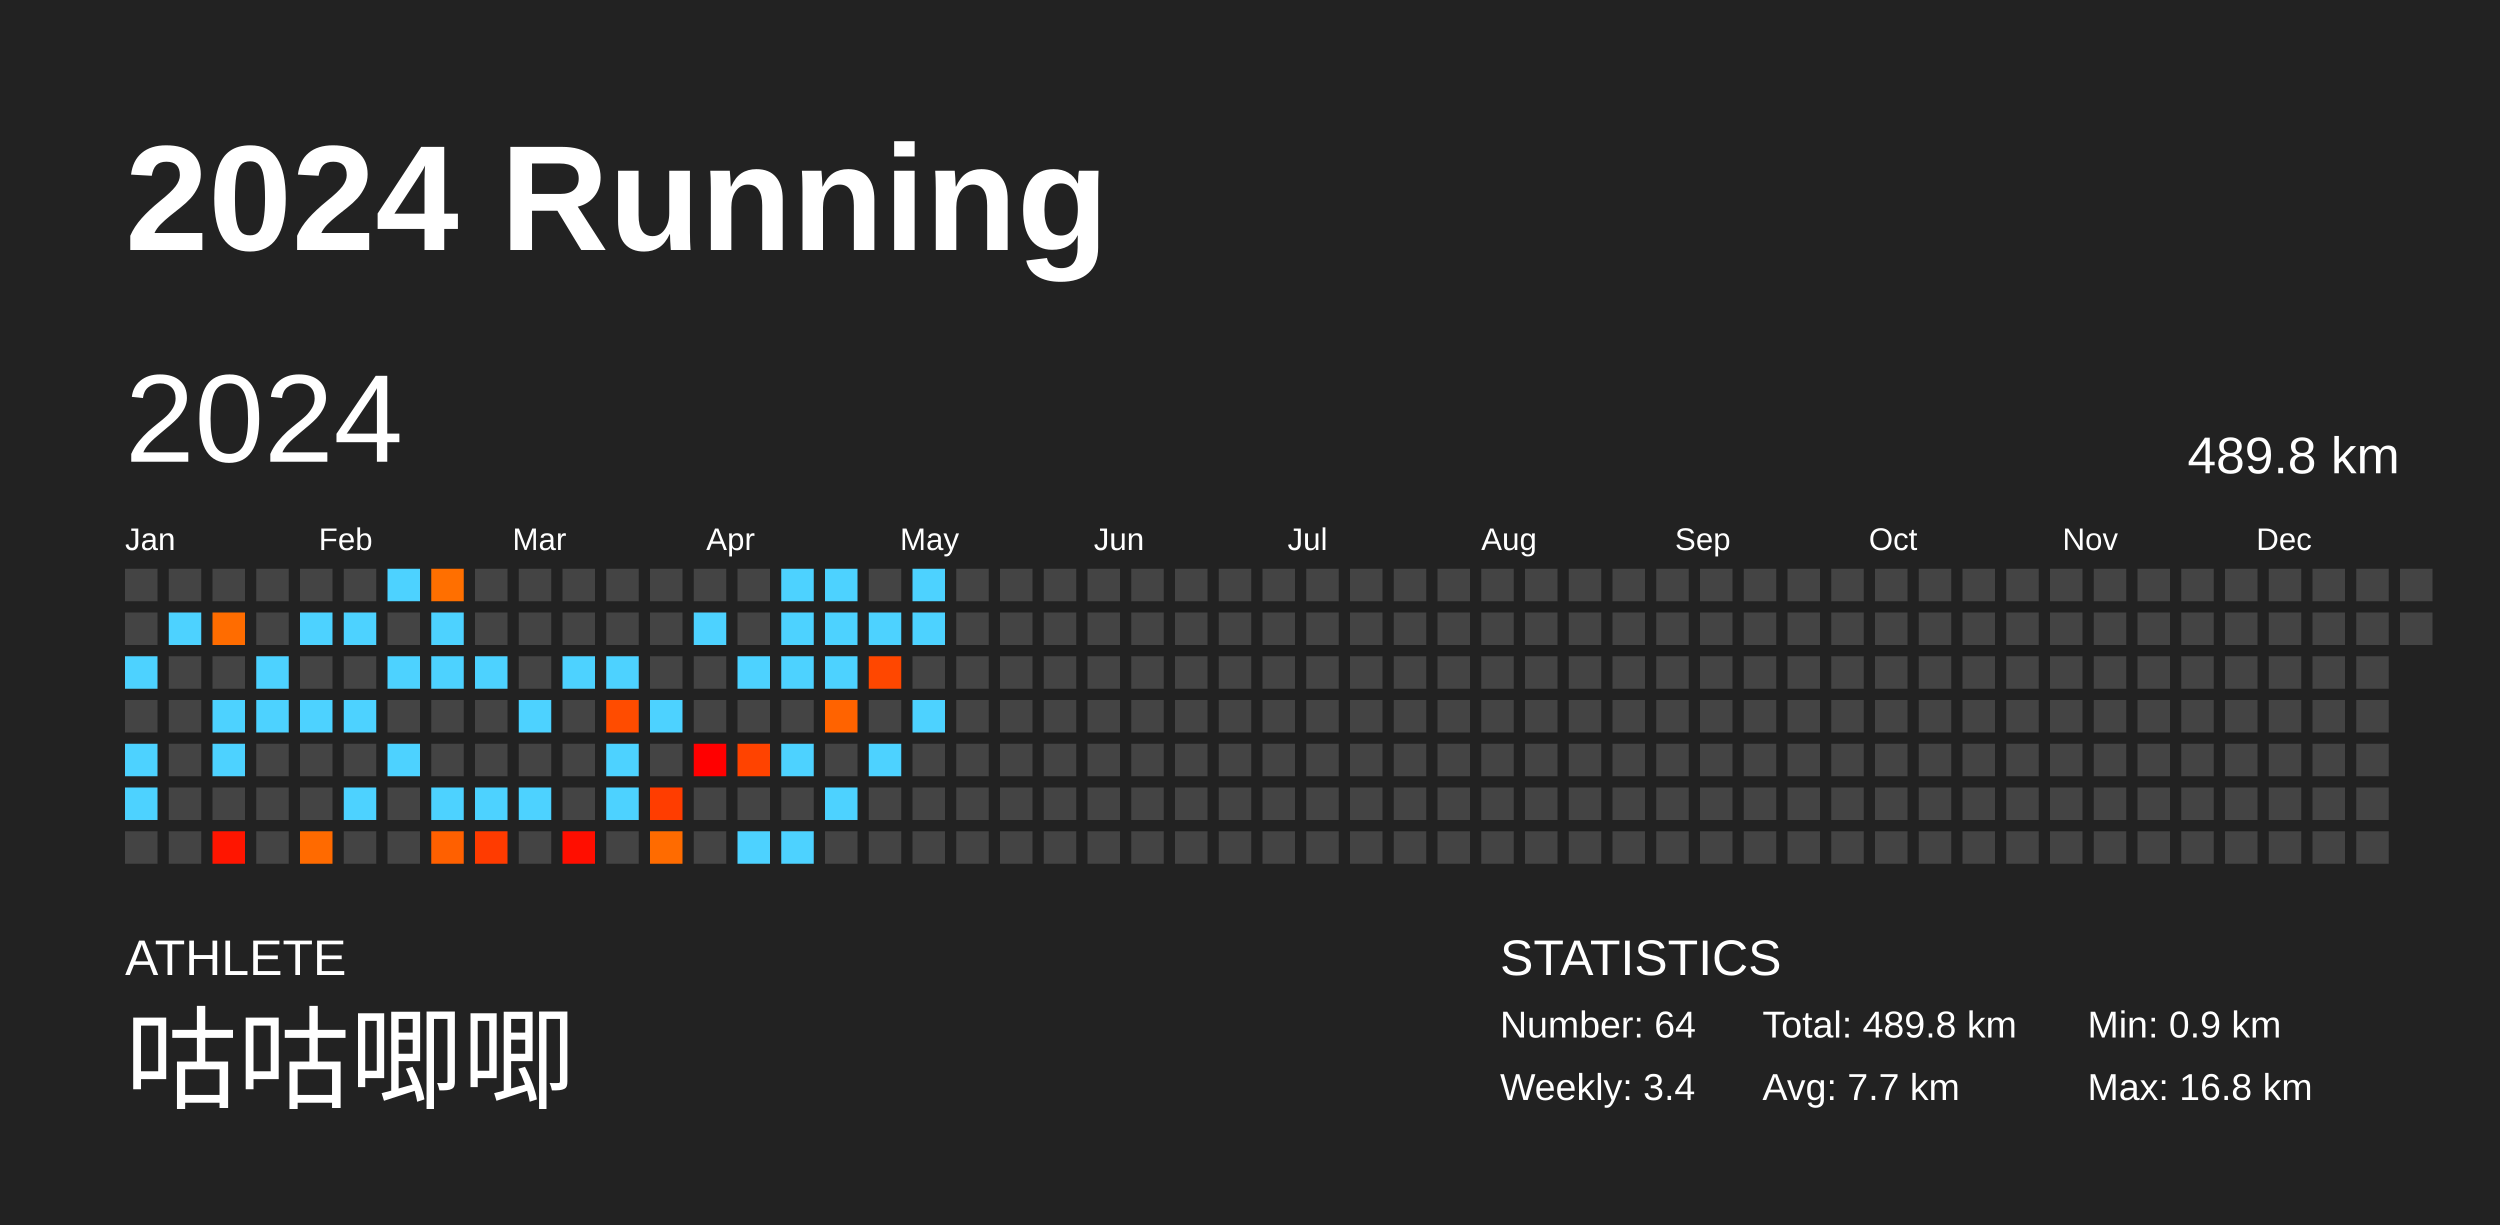
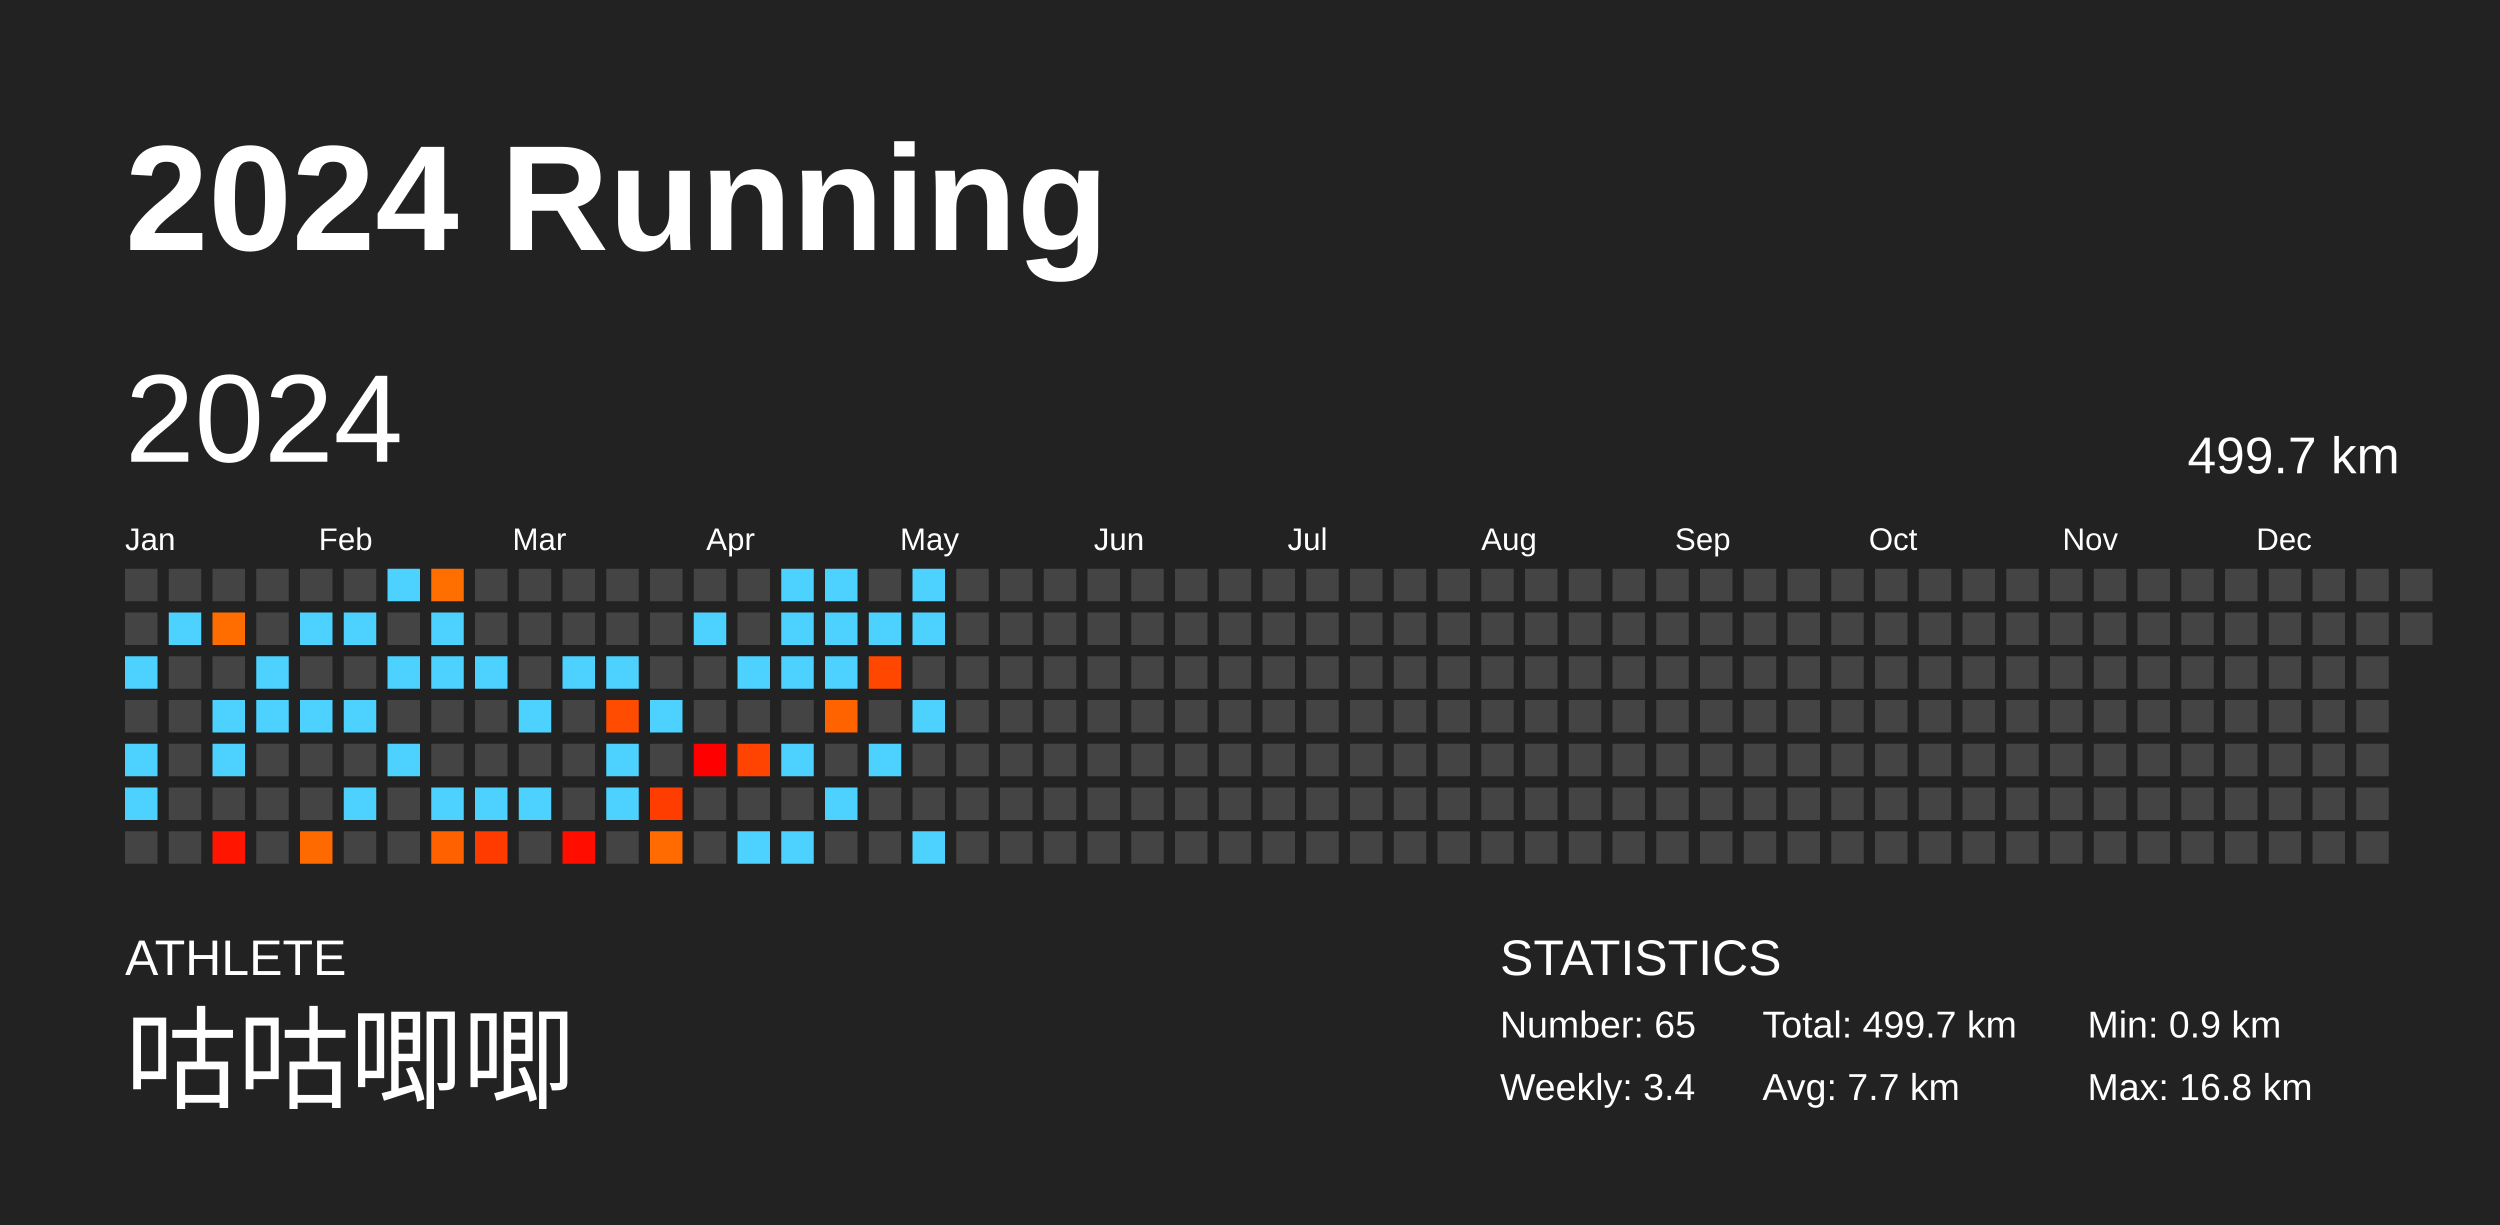
<svg xmlns="http://www.w3.org/2000/svg" baseProfile="full" height="98mm" version="1.1" viewBox="0,0,200,98" width="200mm">
  <defs />
  <rect fill="#222222" height="98" width="200" x="0" y="0" />
  <text fill="#FFFFFF" style="font-size:12px; font-family:Arial; font-weight:bold;" x="10" y="20">2024 Running</text>
  <text fill="#FFFFFF" style="font-size:4px; font-family:Arial" x="10" y="78">ATHLETE</text>
  <text fill="#FFFFFF" style="font-size:9px; font-family:Arial" x="10" y="88">咕咕唧唧</text>
  <text fill="#FFFFFF" style="font-size:4px; font-family:Arial" x="120" y="78">STATISTICS</text>
-   <text fill="#FFFFFF" style="font-size:3px; font-family:Arial" x="120" y="83">Number: 64</text>
+   <text fill="#FFFFFF" style="font-size:3px; font-family:Arial" x="120" y="83">Number: 65</text>
  <text fill="#FFFFFF" style="font-size:3px; font-family:Arial" x="120" y="88">Weekly: 3.4</text>
-   <text fill="#FFFFFF" style="font-size:3px; font-family:Arial" x="141" y="83">Total: 489.8 km</text>
+   <text fill="#FFFFFF" style="font-size:3px; font-family:Arial" x="141" y="83">Total: 499.7 km</text>
  <text fill="#FFFFFF" style="font-size:3px; font-family:Arial" x="141" y="88">Avg: 7.7 km</text>
  <text fill="#FFFFFF" style="font-size:3px; font-family:Arial" x="167" y="83">Min: 0.9 km</text>
  <text fill="#FFFFFF" style="font-size:3px; font-family:Arial" x="167" y="88">Max: 16.8 km</text>
  <text dominant-baseline="hanging" fill="#FFFFFF" style="font-size:10.0px; font-family:Arial;" x="10" y="30">2024</text>
-   <text dominant-baseline="hanging" fill="#FFFFFF" style="font-size:4.125px; font-family:Arial;" x="175" y="35">489.8 km</text>
+   <text dominant-baseline="hanging" fill="#FFFFFF" style="font-size:4.125px; font-family:Arial;" x="175" y="35">499.7 km</text>
  <text fill="#FFFFFF" style="font-size:2.5px; font-family:Arial" x="10.0" y="44">Jan</text>
  <text fill="#FFFFFF" style="font-size:2.5px; font-family:Arial" x="25.5" y="44">Feb</text>
  <text fill="#FFFFFF" style="font-size:2.5px; font-family:Arial" x="41.0" y="44">Mar</text>
  <text fill="#FFFFFF" style="font-size:2.5px; font-family:Arial" x="56.5" y="44">Apr</text>
  <text fill="#FFFFFF" style="font-size:2.5px; font-family:Arial" x="72.0" y="44">May</text>
  <text fill="#FFFFFF" style="font-size:2.5px; font-family:Arial" x="87.5" y="44">Jun</text>
  <text fill="#FFFFFF" style="font-size:2.5px; font-family:Arial" x="103.0" y="44">Jul</text>
  <text fill="#FFFFFF" style="font-size:2.5px; font-family:Arial" x="118.5" y="44">Aug</text>
  <text fill="#FFFFFF" style="font-size:2.5px; font-family:Arial" x="134.0" y="44">Sep</text>
  <text fill="#FFFFFF" style="font-size:2.5px; font-family:Arial" x="149.5" y="44">Oct</text>
  <text fill="#FFFFFF" style="font-size:2.5px; font-family:Arial" x="165.0" y="44">Nov</text>
  <text fill="#FFFFFF" style="font-size:2.5px; font-family:Arial" x="180.5" y="44">Dec</text>
  <rect fill="#444444" height="2.6" width="2.6" x="10.0" y="45.5" />
  <rect fill="#444444" height="2.6" width="2.6" x="10.0" y="49.0" />
  <rect fill="#4dd2ff" height="2.6" width="2.6" x="10.0" y="52.5" />
  <rect fill="#444444" height="2.6" width="2.6" x="10.0" y="56.0" />
  <rect fill="#4dd2ff" height="2.6" width="2.6" x="10.0" y="59.5" />
  <rect fill="#4dd2ff" height="2.6" width="2.6" x="10.0" y="63.0" />
  <rect fill="#444444" height="2.6" width="2.6" x="10.0" y="66.5" />
  <rect fill="#444444" height="2.6" width="2.6" x="13.5" y="45.5" />
  <rect fill="#4dd2ff" height="2.6" width="2.6" x="13.5" y="49.0" />
  <rect fill="#444444" height="2.6" width="2.6" x="13.5" y="52.5" />
  <rect fill="#444444" height="2.6" width="2.6" x="13.5" y="56.0" />
  <rect fill="#444444" height="2.6" width="2.6" x="13.5" y="59.5" />
  <rect fill="#444444" height="2.6" width="2.6" x="13.5" y="63.0" />
  <rect fill="#444444" height="2.6" width="2.6" x="13.5" y="66.5" />
  <rect fill="#444444" height="2.6" width="2.6" x="17.0" y="45.5" />
  <rect fill="#ff6c00" height="2.6" width="2.6" x="17.0" y="49.0" />
  <rect fill="#444444" height="2.6" width="2.6" x="17.0" y="52.5" />
  <rect fill="#4dd2ff" height="2.6" width="2.6" x="17.0" y="56.0" />
  <rect fill="#4dd2ff" height="2.6" width="2.6" x="17.0" y="59.5" />
  <rect fill="#444444" height="2.6" width="2.6" x="17.0" y="63.0" />
  <rect fill="#ff1500" height="2.6" width="2.6" x="17.0" y="66.5" />
  <rect fill="#444444" height="2.6" width="2.6" x="20.5" y="45.5" />
  <rect fill="#444444" height="2.6" width="2.6" x="20.5" y="49.0" />
  <rect fill="#4dd2ff" height="2.6" width="2.6" x="20.5" y="52.5" />
  <rect fill="#4dd2ff" height="2.6" width="2.6" x="20.5" y="56.0" />
  <rect fill="#444444" height="2.6" width="2.6" x="20.5" y="59.5" />
  <rect fill="#444444" height="2.6" width="2.6" x="20.5" y="63.0" />
  <rect fill="#444444" height="2.6" width="2.6" x="20.5" y="66.5" />
  <rect fill="#444444" height="2.6" width="2.6" x="24.0" y="45.5" />
  <rect fill="#4dd2ff" height="2.6" width="2.6" x="24.0" y="49.0" />
  <rect fill="#444444" height="2.6" width="2.6" x="24.0" y="52.5" />
  <rect fill="#4dd2ff" height="2.6" width="2.6" x="24.0" y="56.0" />
  <rect fill="#444444" height="2.6" width="2.6" x="24.0" y="59.5" />
  <rect fill="#444444" height="2.6" width="2.6" x="24.0" y="63.0" />
  <rect fill="#ff6a00" height="2.6" width="2.6" x="24.0" y="66.5" />
  <rect fill="#444444" height="2.6" width="2.6" x="27.5" y="45.5" />
  <rect fill="#4dd2ff" height="2.6" width="2.6" x="27.5" y="49.0" />
  <rect fill="#444444" height="2.6" width="2.6" x="27.5" y="52.5" />
  <rect fill="#4dd2ff" height="2.6" width="2.6" x="27.5" y="56.0" />
  <rect fill="#444444" height="2.6" width="2.6" x="27.5" y="59.5" />
  <rect fill="#4dd2ff" height="2.6" width="2.6" x="27.5" y="63.0" />
  <rect fill="#444444" height="2.6" width="2.6" x="27.5" y="66.5" />
  <rect fill="#4dd2ff" height="2.6" width="2.6" x="31.0" y="45.5" />
  <rect fill="#444444" height="2.6" width="2.6" x="31.0" y="49.0" />
  <rect fill="#4dd2ff" height="2.6" width="2.6" x="31.0" y="52.5" />
  <rect fill="#444444" height="2.6" width="2.6" x="31.0" y="56.0" />
  <rect fill="#4dd2ff" height="2.6" width="2.6" x="31.0" y="59.5" />
  <rect fill="#444444" height="2.6" width="2.6" x="31.0" y="63.0" />
  <rect fill="#444444" height="2.6" width="2.6" x="31.0" y="66.5" />
  <rect fill="#ff6f00" height="2.6" width="2.6" x="34.5" y="45.5" />
  <rect fill="#4dd2ff" height="2.6" width="2.6" x="34.5" y="49.0" />
  <rect fill="#4dd2ff" height="2.6" width="2.6" x="34.5" y="52.5" />
  <rect fill="#444444" height="2.6" width="2.6" x="34.5" y="56.0" />
  <rect fill="#444444" height="2.6" width="2.6" x="34.5" y="59.5" />
  <rect fill="#4dd2ff" height="2.6" width="2.6" x="34.5" y="63.0" />
  <rect fill="#ff6000" height="2.6" width="2.6" x="34.5" y="66.5" />
  <rect fill="#444444" height="2.6" width="2.6" x="38.0" y="45.5" />
  <rect fill="#444444" height="2.6" width="2.6" x="38.0" y="49.0" />
  <rect fill="#4dd2ff" height="2.6" width="2.6" x="38.0" y="52.5" />
  <rect fill="#444444" height="2.6" width="2.6" x="38.0" y="56.0" />
  <rect fill="#444444" height="2.6" width="2.6" x="38.0" y="59.5" />
  <rect fill="#4dd2ff" height="2.6" width="2.6" x="38.0" y="63.0" />
  <rect fill="#ff3b00" height="2.6" width="2.6" x="38.0" y="66.5" />
  <rect fill="#444444" height="2.6" width="2.6" x="41.5" y="45.5" />
  <rect fill="#444444" height="2.6" width="2.6" x="41.5" y="49.0" />
  <rect fill="#444444" height="2.6" width="2.6" x="41.5" y="52.5" />
  <rect fill="#4dd2ff" height="2.6" width="2.6" x="41.5" y="56.0" />
  <rect fill="#444444" height="2.6" width="2.6" x="41.5" y="59.5" />
  <rect fill="#4dd2ff" height="2.6" width="2.6" x="41.5" y="63.0" />
  <rect fill="#444444" height="2.6" width="2.6" x="41.5" y="66.5" />
  <rect fill="#444444" height="2.6" width="2.6" x="45.0" y="45.5" />
  <rect fill="#444444" height="2.6" width="2.6" x="45.0" y="49.0" />
  <rect fill="#4dd2ff" height="2.6" width="2.6" x="45.0" y="52.5" />
  <rect fill="#444444" height="2.6" width="2.6" x="45.0" y="56.0" />
  <rect fill="#444444" height="2.6" width="2.6" x="45.0" y="59.5" />
  <rect fill="#444444" height="2.6" width="2.6" x="45.0" y="63.0" />
  <rect fill="#ff0e00" height="2.6" width="2.6" x="45.0" y="66.5" />
  <rect fill="#444444" height="2.6" width="2.6" x="48.5" y="45.5" />
  <rect fill="#444444" height="2.6" width="2.6" x="48.5" y="49.0" />
  <rect fill="#4dd2ff" height="2.6" width="2.6" x="48.5" y="52.5" />
  <rect fill="#ff4c00" height="2.6" width="2.6" x="48.5" y="56.0" />
  <rect fill="#4dd2ff" height="2.6" width="2.6" x="48.5" y="59.5" />
  <rect fill="#4dd2ff" height="2.6" width="2.6" x="48.5" y="63.0" />
  <rect fill="#444444" height="2.6" width="2.6" x="48.5" y="66.5" />
  <rect fill="#444444" height="2.6" width="2.6" x="52.0" y="45.5" />
  <rect fill="#444444" height="2.6" width="2.6" x="52.0" y="49.0" />
  <rect fill="#444444" height="2.6" width="2.6" x="52.0" y="52.5" />
  <rect fill="#4dd2ff" height="2.6" width="2.6" x="52.0" y="56.0" />
  <rect fill="#444444" height="2.6" width="2.6" x="52.0" y="59.5" />
  <rect fill="#ff3d00" height="2.6" width="2.6" x="52.0" y="63.0" />
  <rect fill="#ff6b00" height="2.6" width="2.6" x="52.0" y="66.5" />
  <rect fill="#444444" height="2.6" width="2.6" x="55.5" y="45.5" />
  <rect fill="#4dd2ff" height="2.6" width="2.6" x="55.5" y="49.0" />
  <rect fill="#444444" height="2.6" width="2.6" x="55.5" y="52.5" />
  <rect fill="#444444" height="2.6" width="2.6" x="55.5" y="56.0" />
  <rect fill="#ff0000" height="2.6" width="2.6" x="55.5" y="59.5" />
  <rect fill="#444444" height="2.6" width="2.6" x="55.5" y="63.0" />
  <rect fill="#444444" height="2.6" width="2.6" x="55.5" y="66.5" />
  <rect fill="#444444" height="2.6" width="2.6" x="59.0" y="45.5" />
  <rect fill="#444444" height="2.6" width="2.6" x="59.0" y="49.0" />
  <rect fill="#4dd2ff" height="2.6" width="2.6" x="59.0" y="52.5" />
  <rect fill="#444444" height="2.6" width="2.6" x="59.0" y="56.0" />
  <rect fill="#ff4300" height="2.6" width="2.6" x="59.0" y="59.5" />
  <rect fill="#444444" height="2.6" width="2.6" x="59.0" y="63.0" />
  <rect fill="#4dd2ff" height="2.6" width="2.6" x="59.0" y="66.5" />
  <rect fill="#4dd2ff" height="2.6" width="2.6" x="62.5" y="45.5" />
  <rect fill="#4dd2ff" height="2.6" width="2.6" x="62.5" y="49.0" />
  <rect fill="#4dd2ff" height="2.6" width="2.6" x="62.5" y="52.5" />
  <rect fill="#444444" height="2.6" width="2.6" x="62.5" y="56.0" />
  <rect fill="#4dd2ff" height="2.6" width="2.6" x="62.5" y="59.5" />
  <rect fill="#444444" height="2.6" width="2.6" x="62.5" y="63.0" />
  <rect fill="#4dd2ff" height="2.6" width="2.6" x="62.5" y="66.5" />
  <rect fill="#4dd2ff" height="2.6" width="2.6" x="66.0" y="45.5" />
  <rect fill="#4dd2ff" height="2.6" width="2.6" x="66.0" y="49.0" />
  <rect fill="#4dd2ff" height="2.6" width="2.6" x="66.0" y="52.5" />
  <rect fill="#ff6300" height="2.6" width="2.6" x="66.0" y="56.0" />
  <rect fill="#444444" height="2.6" width="2.6" x="66.0" y="59.5" />
  <rect fill="#4dd2ff" height="2.6" width="2.6" x="66.0" y="63.0" />
  <rect fill="#444444" height="2.6" width="2.6" x="66.0" y="66.5" />
  <rect fill="#444444" height="2.6" width="2.6" x="69.5" y="45.5" />
  <rect fill="#4dd2ff" height="2.6" width="2.6" x="69.5" y="49.0" />
  <rect fill="#ff4700" height="2.6" width="2.6" x="69.5" y="52.5" />
  <rect fill="#444444" height="2.6" width="2.6" x="69.5" y="56.0" />
  <rect fill="#4dd2ff" height="2.6" width="2.6" x="69.5" y="59.5" />
  <rect fill="#444444" height="2.6" width="2.6" x="69.5" y="63.0" />
  <rect fill="#444444" height="2.6" width="2.6" x="69.5" y="66.5" />
  <rect fill="#4dd2ff" height="2.6" width="2.6" x="73.0" y="45.5" />
  <rect fill="#4dd2ff" height="2.6" width="2.6" x="73.0" y="49.0" />
  <rect fill="#444444" height="2.6" width="2.6" x="73.0" y="52.5" />
  <rect fill="#4dd2ff" height="2.6" width="2.6" x="73.0" y="56.0" />
  <rect fill="#444444" height="2.6" width="2.6" x="73.0" y="59.5" />
  <rect fill="#444444" height="2.6" width="2.6" x="73.0" y="63.0" />
-   <rect fill="#444444" height="2.6" width="2.6" x="73.0" y="66.5" />
+   <rect fill="#4dd2ff" height="2.6" width="2.6" x="73.0" y="66.5" />
  <rect fill="#444444" height="2.6" width="2.6" x="76.5" y="45.5" />
  <rect fill="#444444" height="2.6" width="2.6" x="76.5" y="49.0" />
  <rect fill="#444444" height="2.6" width="2.6" x="76.5" y="52.5" />
  <rect fill="#444444" height="2.6" width="2.6" x="76.5" y="56.0" />
  <rect fill="#444444" height="2.6" width="2.6" x="76.5" y="59.5" />
  <rect fill="#444444" height="2.6" width="2.6" x="76.5" y="63.0" />
  <rect fill="#444444" height="2.6" width="2.6" x="76.5" y="66.5" />
  <rect fill="#444444" height="2.6" width="2.6" x="80.0" y="45.5" />
  <rect fill="#444444" height="2.6" width="2.6" x="80.0" y="49.0" />
  <rect fill="#444444" height="2.6" width="2.6" x="80.0" y="52.5" />
  <rect fill="#444444" height="2.6" width="2.6" x="80.0" y="56.0" />
  <rect fill="#444444" height="2.6" width="2.6" x="80.0" y="59.5" />
  <rect fill="#444444" height="2.6" width="2.6" x="80.0" y="63.0" />
  <rect fill="#444444" height="2.6" width="2.6" x="80.0" y="66.5" />
  <rect fill="#444444" height="2.6" width="2.6" x="83.5" y="45.5" />
  <rect fill="#444444" height="2.6" width="2.6" x="83.5" y="49.0" />
  <rect fill="#444444" height="2.6" width="2.6" x="83.5" y="52.5" />
  <rect fill="#444444" height="2.6" width="2.6" x="83.5" y="56.0" />
  <rect fill="#444444" height="2.6" width="2.6" x="83.5" y="59.5" />
  <rect fill="#444444" height="2.6" width="2.6" x="83.5" y="63.0" />
  <rect fill="#444444" height="2.6" width="2.6" x="83.5" y="66.5" />
  <rect fill="#444444" height="2.6" width="2.6" x="87.0" y="45.5" />
  <rect fill="#444444" height="2.6" width="2.6" x="87.0" y="49.0" />
  <rect fill="#444444" height="2.6" width="2.6" x="87.0" y="52.5" />
  <rect fill="#444444" height="2.6" width="2.6" x="87.0" y="56.0" />
  <rect fill="#444444" height="2.6" width="2.6" x="87.0" y="59.5" />
  <rect fill="#444444" height="2.6" width="2.6" x="87.0" y="63.0" />
  <rect fill="#444444" height="2.6" width="2.6" x="87.0" y="66.5" />
  <rect fill="#444444" height="2.6" width="2.6" x="90.5" y="45.5" />
  <rect fill="#444444" height="2.6" width="2.6" x="90.5" y="49.0" />
  <rect fill="#444444" height="2.6" width="2.6" x="90.5" y="52.5" />
  <rect fill="#444444" height="2.6" width="2.6" x="90.5" y="56.0" />
  <rect fill="#444444" height="2.6" width="2.6" x="90.5" y="59.5" />
  <rect fill="#444444" height="2.6" width="2.6" x="90.5" y="63.0" />
  <rect fill="#444444" height="2.6" width="2.6" x="90.5" y="66.5" />
  <rect fill="#444444" height="2.6" width="2.6" x="94.0" y="45.5" />
  <rect fill="#444444" height="2.6" width="2.6" x="94.0" y="49.0" />
  <rect fill="#444444" height="2.6" width="2.6" x="94.0" y="52.5" />
  <rect fill="#444444" height="2.6" width="2.6" x="94.0" y="56.0" />
  <rect fill="#444444" height="2.6" width="2.6" x="94.0" y="59.5" />
  <rect fill="#444444" height="2.6" width="2.6" x="94.0" y="63.0" />
  <rect fill="#444444" height="2.6" width="2.6" x="94.0" y="66.5" />
  <rect fill="#444444" height="2.6" width="2.6" x="97.5" y="45.5" />
  <rect fill="#444444" height="2.6" width="2.6" x="97.5" y="49.0" />
  <rect fill="#444444" height="2.6" width="2.6" x="97.5" y="52.5" />
  <rect fill="#444444" height="2.6" width="2.6" x="97.5" y="56.0" />
  <rect fill="#444444" height="2.6" width="2.6" x="97.5" y="59.5" />
  <rect fill="#444444" height="2.6" width="2.6" x="97.5" y="63.0" />
  <rect fill="#444444" height="2.6" width="2.6" x="97.5" y="66.5" />
  <rect fill="#444444" height="2.6" width="2.6" x="101.0" y="45.5" />
  <rect fill="#444444" height="2.6" width="2.6" x="101.0" y="49.0" />
  <rect fill="#444444" height="2.6" width="2.6" x="101.0" y="52.5" />
  <rect fill="#444444" height="2.6" width="2.6" x="101.0" y="56.0" />
  <rect fill="#444444" height="2.6" width="2.6" x="101.0" y="59.5" />
  <rect fill="#444444" height="2.6" width="2.6" x="101.0" y="63.0" />
  <rect fill="#444444" height="2.6" width="2.6" x="101.0" y="66.5" />
  <rect fill="#444444" height="2.6" width="2.6" x="104.5" y="45.5" />
  <rect fill="#444444" height="2.6" width="2.6" x="104.5" y="49.0" />
  <rect fill="#444444" height="2.6" width="2.6" x="104.5" y="52.5" />
  <rect fill="#444444" height="2.6" width="2.6" x="104.5" y="56.0" />
  <rect fill="#444444" height="2.6" width="2.6" x="104.5" y="59.5" />
  <rect fill="#444444" height="2.6" width="2.6" x="104.5" y="63.0" />
  <rect fill="#444444" height="2.6" width="2.6" x="104.5" y="66.5" />
  <rect fill="#444444" height="2.6" width="2.6" x="108.0" y="45.5" />
  <rect fill="#444444" height="2.6" width="2.6" x="108.0" y="49.0" />
  <rect fill="#444444" height="2.6" width="2.6" x="108.0" y="52.5" />
  <rect fill="#444444" height="2.6" width="2.6" x="108.0" y="56.0" />
  <rect fill="#444444" height="2.6" width="2.6" x="108.0" y="59.5" />
  <rect fill="#444444" height="2.6" width="2.6" x="108.0" y="63.0" />
  <rect fill="#444444" height="2.6" width="2.6" x="108.0" y="66.5" />
  <rect fill="#444444" height="2.6" width="2.6" x="111.5" y="45.5" />
  <rect fill="#444444" height="2.6" width="2.6" x="111.5" y="49.0" />
  <rect fill="#444444" height="2.6" width="2.6" x="111.5" y="52.5" />
  <rect fill="#444444" height="2.6" width="2.6" x="111.5" y="56.0" />
  <rect fill="#444444" height="2.6" width="2.6" x="111.5" y="59.5" />
  <rect fill="#444444" height="2.6" width="2.6" x="111.5" y="63.0" />
  <rect fill="#444444" height="2.6" width="2.6" x="111.5" y="66.5" />
  <rect fill="#444444" height="2.6" width="2.6" x="115.0" y="45.5" />
  <rect fill="#444444" height="2.6" width="2.6" x="115.0" y="49.0" />
  <rect fill="#444444" height="2.6" width="2.6" x="115.0" y="52.5" />
  <rect fill="#444444" height="2.6" width="2.6" x="115.0" y="56.0" />
  <rect fill="#444444" height="2.6" width="2.6" x="115.0" y="59.5" />
  <rect fill="#444444" height="2.6" width="2.6" x="115.0" y="63.0" />
  <rect fill="#444444" height="2.6" width="2.6" x="115.0" y="66.5" />
  <rect fill="#444444" height="2.6" width="2.6" x="118.5" y="45.5" />
  <rect fill="#444444" height="2.6" width="2.6" x="118.5" y="49.0" />
  <rect fill="#444444" height="2.6" width="2.6" x="118.5" y="52.5" />
  <rect fill="#444444" height="2.6" width="2.6" x="118.5" y="56.0" />
  <rect fill="#444444" height="2.6" width="2.6" x="118.5" y="59.5" />
  <rect fill="#444444" height="2.6" width="2.6" x="118.5" y="63.0" />
  <rect fill="#444444" height="2.6" width="2.6" x="118.5" y="66.5" />
  <rect fill="#444444" height="2.6" width="2.6" x="122.0" y="45.5" />
  <rect fill="#444444" height="2.6" width="2.6" x="122.0" y="49.0" />
  <rect fill="#444444" height="2.6" width="2.6" x="122.0" y="52.5" />
  <rect fill="#444444" height="2.6" width="2.6" x="122.0" y="56.0" />
  <rect fill="#444444" height="2.6" width="2.6" x="122.0" y="59.5" />
  <rect fill="#444444" height="2.6" width="2.6" x="122.0" y="63.0" />
  <rect fill="#444444" height="2.6" width="2.6" x="122.0" y="66.5" />
  <rect fill="#444444" height="2.6" width="2.6" x="125.5" y="45.5" />
  <rect fill="#444444" height="2.6" width="2.6" x="125.5" y="49.0" />
  <rect fill="#444444" height="2.6" width="2.6" x="125.5" y="52.5" />
  <rect fill="#444444" height="2.6" width="2.6" x="125.5" y="56.0" />
  <rect fill="#444444" height="2.6" width="2.6" x="125.5" y="59.5" />
  <rect fill="#444444" height="2.6" width="2.6" x="125.5" y="63.0" />
  <rect fill="#444444" height="2.6" width="2.6" x="125.5" y="66.5" />
  <rect fill="#444444" height="2.6" width="2.6" x="129.0" y="45.5" />
  <rect fill="#444444" height="2.6" width="2.6" x="129.0" y="49.0" />
  <rect fill="#444444" height="2.6" width="2.6" x="129.0" y="52.5" />
  <rect fill="#444444" height="2.6" width="2.6" x="129.0" y="56.0" />
  <rect fill="#444444" height="2.6" width="2.6" x="129.0" y="59.5" />
  <rect fill="#444444" height="2.6" width="2.6" x="129.0" y="63.0" />
  <rect fill="#444444" height="2.6" width="2.6" x="129.0" y="66.5" />
  <rect fill="#444444" height="2.6" width="2.6" x="132.5" y="45.5" />
  <rect fill="#444444" height="2.6" width="2.6" x="132.5" y="49.0" />
  <rect fill="#444444" height="2.6" width="2.6" x="132.5" y="52.5" />
  <rect fill="#444444" height="2.6" width="2.6" x="132.5" y="56.0" />
  <rect fill="#444444" height="2.6" width="2.6" x="132.5" y="59.5" />
  <rect fill="#444444" height="2.6" width="2.6" x="132.5" y="63.0" />
  <rect fill="#444444" height="2.6" width="2.6" x="132.5" y="66.5" />
  <rect fill="#444444" height="2.6" width="2.6" x="136.0" y="45.5" />
  <rect fill="#444444" height="2.6" width="2.6" x="136.0" y="49.0" />
  <rect fill="#444444" height="2.6" width="2.6" x="136.0" y="52.5" />
  <rect fill="#444444" height="2.6" width="2.6" x="136.0" y="56.0" />
  <rect fill="#444444" height="2.6" width="2.6" x="136.0" y="59.5" />
  <rect fill="#444444" height="2.6" width="2.6" x="136.0" y="63.0" />
  <rect fill="#444444" height="2.6" width="2.6" x="136.0" y="66.5" />
  <rect fill="#444444" height="2.6" width="2.6" x="139.5" y="45.5" />
  <rect fill="#444444" height="2.6" width="2.6" x="139.5" y="49.0" />
  <rect fill="#444444" height="2.6" width="2.6" x="139.5" y="52.5" />
  <rect fill="#444444" height="2.6" width="2.6" x="139.5" y="56.0" />
  <rect fill="#444444" height="2.6" width="2.6" x="139.5" y="59.5" />
  <rect fill="#444444" height="2.6" width="2.6" x="139.5" y="63.0" />
  <rect fill="#444444" height="2.6" width="2.6" x="139.5" y="66.5" />
  <rect fill="#444444" height="2.6" width="2.6" x="143.0" y="45.5" />
  <rect fill="#444444" height="2.6" width="2.6" x="143.0" y="49.0" />
  <rect fill="#444444" height="2.6" width="2.6" x="143.0" y="52.5" />
  <rect fill="#444444" height="2.6" width="2.6" x="143.0" y="56.0" />
  <rect fill="#444444" height="2.6" width="2.6" x="143.0" y="59.5" />
  <rect fill="#444444" height="2.6" width="2.6" x="143.0" y="63.0" />
  <rect fill="#444444" height="2.6" width="2.6" x="143.0" y="66.5" />
  <rect fill="#444444" height="2.6" width="2.6" x="146.5" y="45.5" />
  <rect fill="#444444" height="2.6" width="2.6" x="146.5" y="49.0" />
  <rect fill="#444444" height="2.6" width="2.6" x="146.5" y="52.5" />
  <rect fill="#444444" height="2.6" width="2.6" x="146.5" y="56.0" />
  <rect fill="#444444" height="2.6" width="2.6" x="146.5" y="59.5" />
  <rect fill="#444444" height="2.6" width="2.6" x="146.5" y="63.0" />
  <rect fill="#444444" height="2.6" width="2.6" x="146.5" y="66.5" />
  <rect fill="#444444" height="2.6" width="2.6" x="150.0" y="45.5" />
  <rect fill="#444444" height="2.6" width="2.6" x="150.0" y="49.0" />
  <rect fill="#444444" height="2.6" width="2.6" x="150.0" y="52.5" />
  <rect fill="#444444" height="2.6" width="2.6" x="150.0" y="56.0" />
  <rect fill="#444444" height="2.6" width="2.6" x="150.0" y="59.5" />
  <rect fill="#444444" height="2.6" width="2.6" x="150.0" y="63.0" />
  <rect fill="#444444" height="2.6" width="2.6" x="150.0" y="66.5" />
  <rect fill="#444444" height="2.6" width="2.6" x="153.5" y="45.5" />
  <rect fill="#444444" height="2.6" width="2.6" x="153.5" y="49.0" />
  <rect fill="#444444" height="2.6" width="2.6" x="153.5" y="52.5" />
  <rect fill="#444444" height="2.6" width="2.6" x="153.5" y="56.0" />
  <rect fill="#444444" height="2.6" width="2.6" x="153.5" y="59.5" />
  <rect fill="#444444" height="2.6" width="2.6" x="153.5" y="63.0" />
  <rect fill="#444444" height="2.6" width="2.6" x="153.5" y="66.5" />
  <rect fill="#444444" height="2.6" width="2.6" x="157.0" y="45.5" />
  <rect fill="#444444" height="2.6" width="2.6" x="157.0" y="49.0" />
  <rect fill="#444444" height="2.6" width="2.6" x="157.0" y="52.5" />
  <rect fill="#444444" height="2.6" width="2.6" x="157.0" y="56.0" />
  <rect fill="#444444" height="2.6" width="2.6" x="157.0" y="59.5" />
  <rect fill="#444444" height="2.6" width="2.6" x="157.0" y="63.0" />
  <rect fill="#444444" height="2.6" width="2.6" x="157.0" y="66.5" />
  <rect fill="#444444" height="2.6" width="2.6" x="160.5" y="45.5" />
  <rect fill="#444444" height="2.6" width="2.6" x="160.5" y="49.0" />
  <rect fill="#444444" height="2.6" width="2.6" x="160.5" y="52.5" />
  <rect fill="#444444" height="2.6" width="2.6" x="160.5" y="56.0" />
  <rect fill="#444444" height="2.6" width="2.6" x="160.5" y="59.5" />
  <rect fill="#444444" height="2.6" width="2.6" x="160.5" y="63.0" />
  <rect fill="#444444" height="2.6" width="2.6" x="160.5" y="66.5" />
  <rect fill="#444444" height="2.6" width="2.6" x="164.0" y="45.5" />
  <rect fill="#444444" height="2.6" width="2.6" x="164.0" y="49.0" />
  <rect fill="#444444" height="2.6" width="2.6" x="164.0" y="52.5" />
  <rect fill="#444444" height="2.6" width="2.6" x="164.0" y="56.0" />
  <rect fill="#444444" height="2.6" width="2.6" x="164.0" y="59.5" />
  <rect fill="#444444" height="2.6" width="2.6" x="164.0" y="63.0" />
  <rect fill="#444444" height="2.6" width="2.6" x="164.0" y="66.5" />
  <rect fill="#444444" height="2.6" width="2.6" x="167.5" y="45.5" />
  <rect fill="#444444" height="2.6" width="2.6" x="167.5" y="49.0" />
  <rect fill="#444444" height="2.6" width="2.6" x="167.5" y="52.5" />
  <rect fill="#444444" height="2.6" width="2.6" x="167.5" y="56.0" />
  <rect fill="#444444" height="2.6" width="2.6" x="167.5" y="59.5" />
  <rect fill="#444444" height="2.6" width="2.6" x="167.5" y="63.0" />
  <rect fill="#444444" height="2.6" width="2.6" x="167.5" y="66.5" />
  <rect fill="#444444" height="2.6" width="2.6" x="171.0" y="45.5" />
  <rect fill="#444444" height="2.6" width="2.6" x="171.0" y="49.0" />
  <rect fill="#444444" height="2.6" width="2.6" x="171.0" y="52.5" />
  <rect fill="#444444" height="2.6" width="2.6" x="171.0" y="56.0" />
  <rect fill="#444444" height="2.6" width="2.6" x="171.0" y="59.5" />
  <rect fill="#444444" height="2.6" width="2.6" x="171.0" y="63.0" />
  <rect fill="#444444" height="2.6" width="2.6" x="171.0" y="66.5" />
  <rect fill="#444444" height="2.6" width="2.6" x="174.5" y="45.5" />
  <rect fill="#444444" height="2.6" width="2.6" x="174.5" y="49.0" />
  <rect fill="#444444" height="2.6" width="2.6" x="174.5" y="52.5" />
  <rect fill="#444444" height="2.6" width="2.6" x="174.5" y="56.0" />
  <rect fill="#444444" height="2.6" width="2.6" x="174.5" y="59.5" />
  <rect fill="#444444" height="2.6" width="2.6" x="174.5" y="63.0" />
  <rect fill="#444444" height="2.6" width="2.6" x="174.5" y="66.5" />
  <rect fill="#444444" height="2.6" width="2.6" x="178.0" y="45.5" />
  <rect fill="#444444" height="2.6" width="2.6" x="178.0" y="49.0" />
  <rect fill="#444444" height="2.6" width="2.6" x="178.0" y="52.5" />
  <rect fill="#444444" height="2.6" width="2.6" x="178.0" y="56.0" />
  <rect fill="#444444" height="2.6" width="2.6" x="178.0" y="59.5" />
  <rect fill="#444444" height="2.6" width="2.6" x="178.0" y="63.0" />
  <rect fill="#444444" height="2.6" width="2.6" x="178.0" y="66.5" />
  <rect fill="#444444" height="2.6" width="2.6" x="181.5" y="45.5" />
  <rect fill="#444444" height="2.6" width="2.6" x="181.5" y="49.0" />
  <rect fill="#444444" height="2.6" width="2.6" x="181.5" y="52.5" />
  <rect fill="#444444" height="2.6" width="2.6" x="181.5" y="56.0" />
  <rect fill="#444444" height="2.6" width="2.6" x="181.5" y="59.5" />
  <rect fill="#444444" height="2.6" width="2.6" x="181.5" y="63.0" />
  <rect fill="#444444" height="2.6" width="2.6" x="181.5" y="66.5" />
  <rect fill="#444444" height="2.6" width="2.6" x="185.0" y="45.5" />
  <rect fill="#444444" height="2.6" width="2.6" x="185.0" y="49.0" />
  <rect fill="#444444" height="2.6" width="2.6" x="185.0" y="52.5" />
  <rect fill="#444444" height="2.6" width="2.6" x="185.0" y="56.0" />
  <rect fill="#444444" height="2.6" width="2.6" x="185.0" y="59.5" />
  <rect fill="#444444" height="2.6" width="2.6" x="185.0" y="63.0" />
  <rect fill="#444444" height="2.6" width="2.6" x="185.0" y="66.5" />
  <rect fill="#444444" height="2.6" width="2.6" x="188.5" y="45.5" />
  <rect fill="#444444" height="2.6" width="2.6" x="188.5" y="49.0" />
  <rect fill="#444444" height="2.6" width="2.6" x="188.5" y="52.5" />
  <rect fill="#444444" height="2.6" width="2.6" x="188.5" y="56.0" />
  <rect fill="#444444" height="2.6" width="2.6" x="188.5" y="59.5" />
  <rect fill="#444444" height="2.6" width="2.6" x="188.5" y="63.0" />
  <rect fill="#444444" height="2.6" width="2.6" x="188.5" y="66.5" />
  <rect fill="#444444" height="2.6" width="2.6" x="192.0" y="45.5" />
  <rect fill="#444444" height="2.6" width="2.6" x="192.0" y="49.0" />
</svg>
